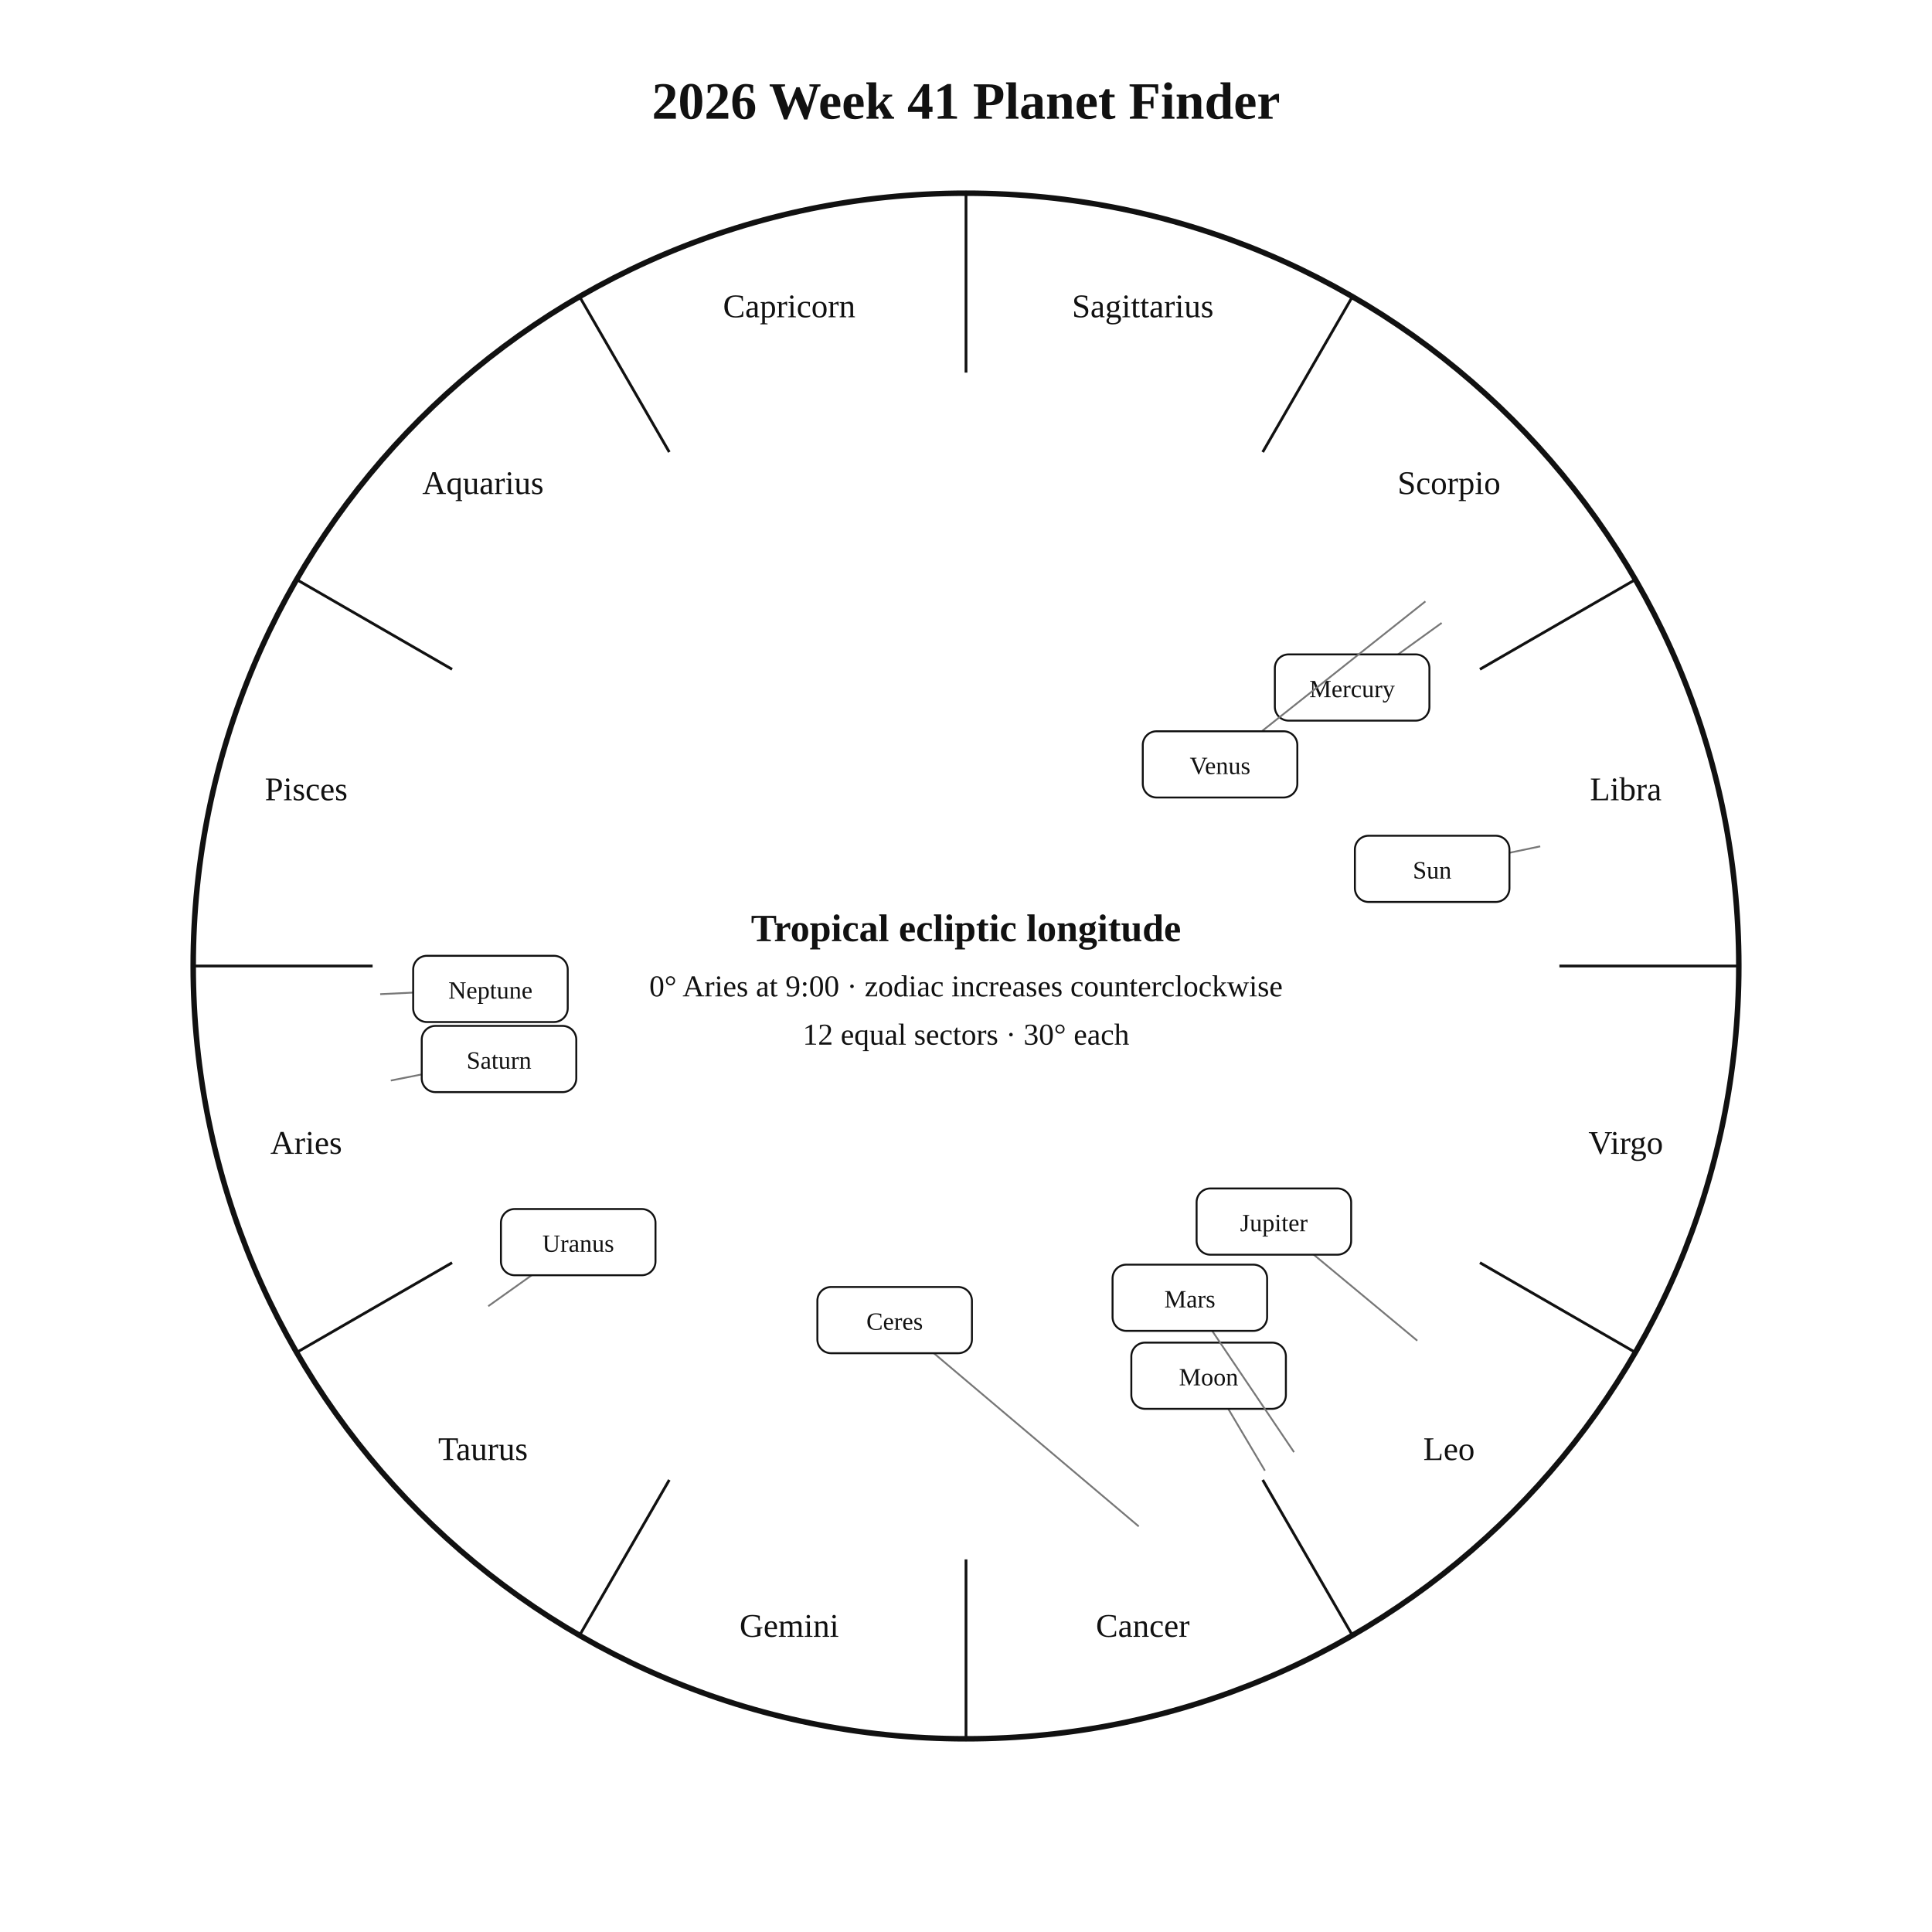
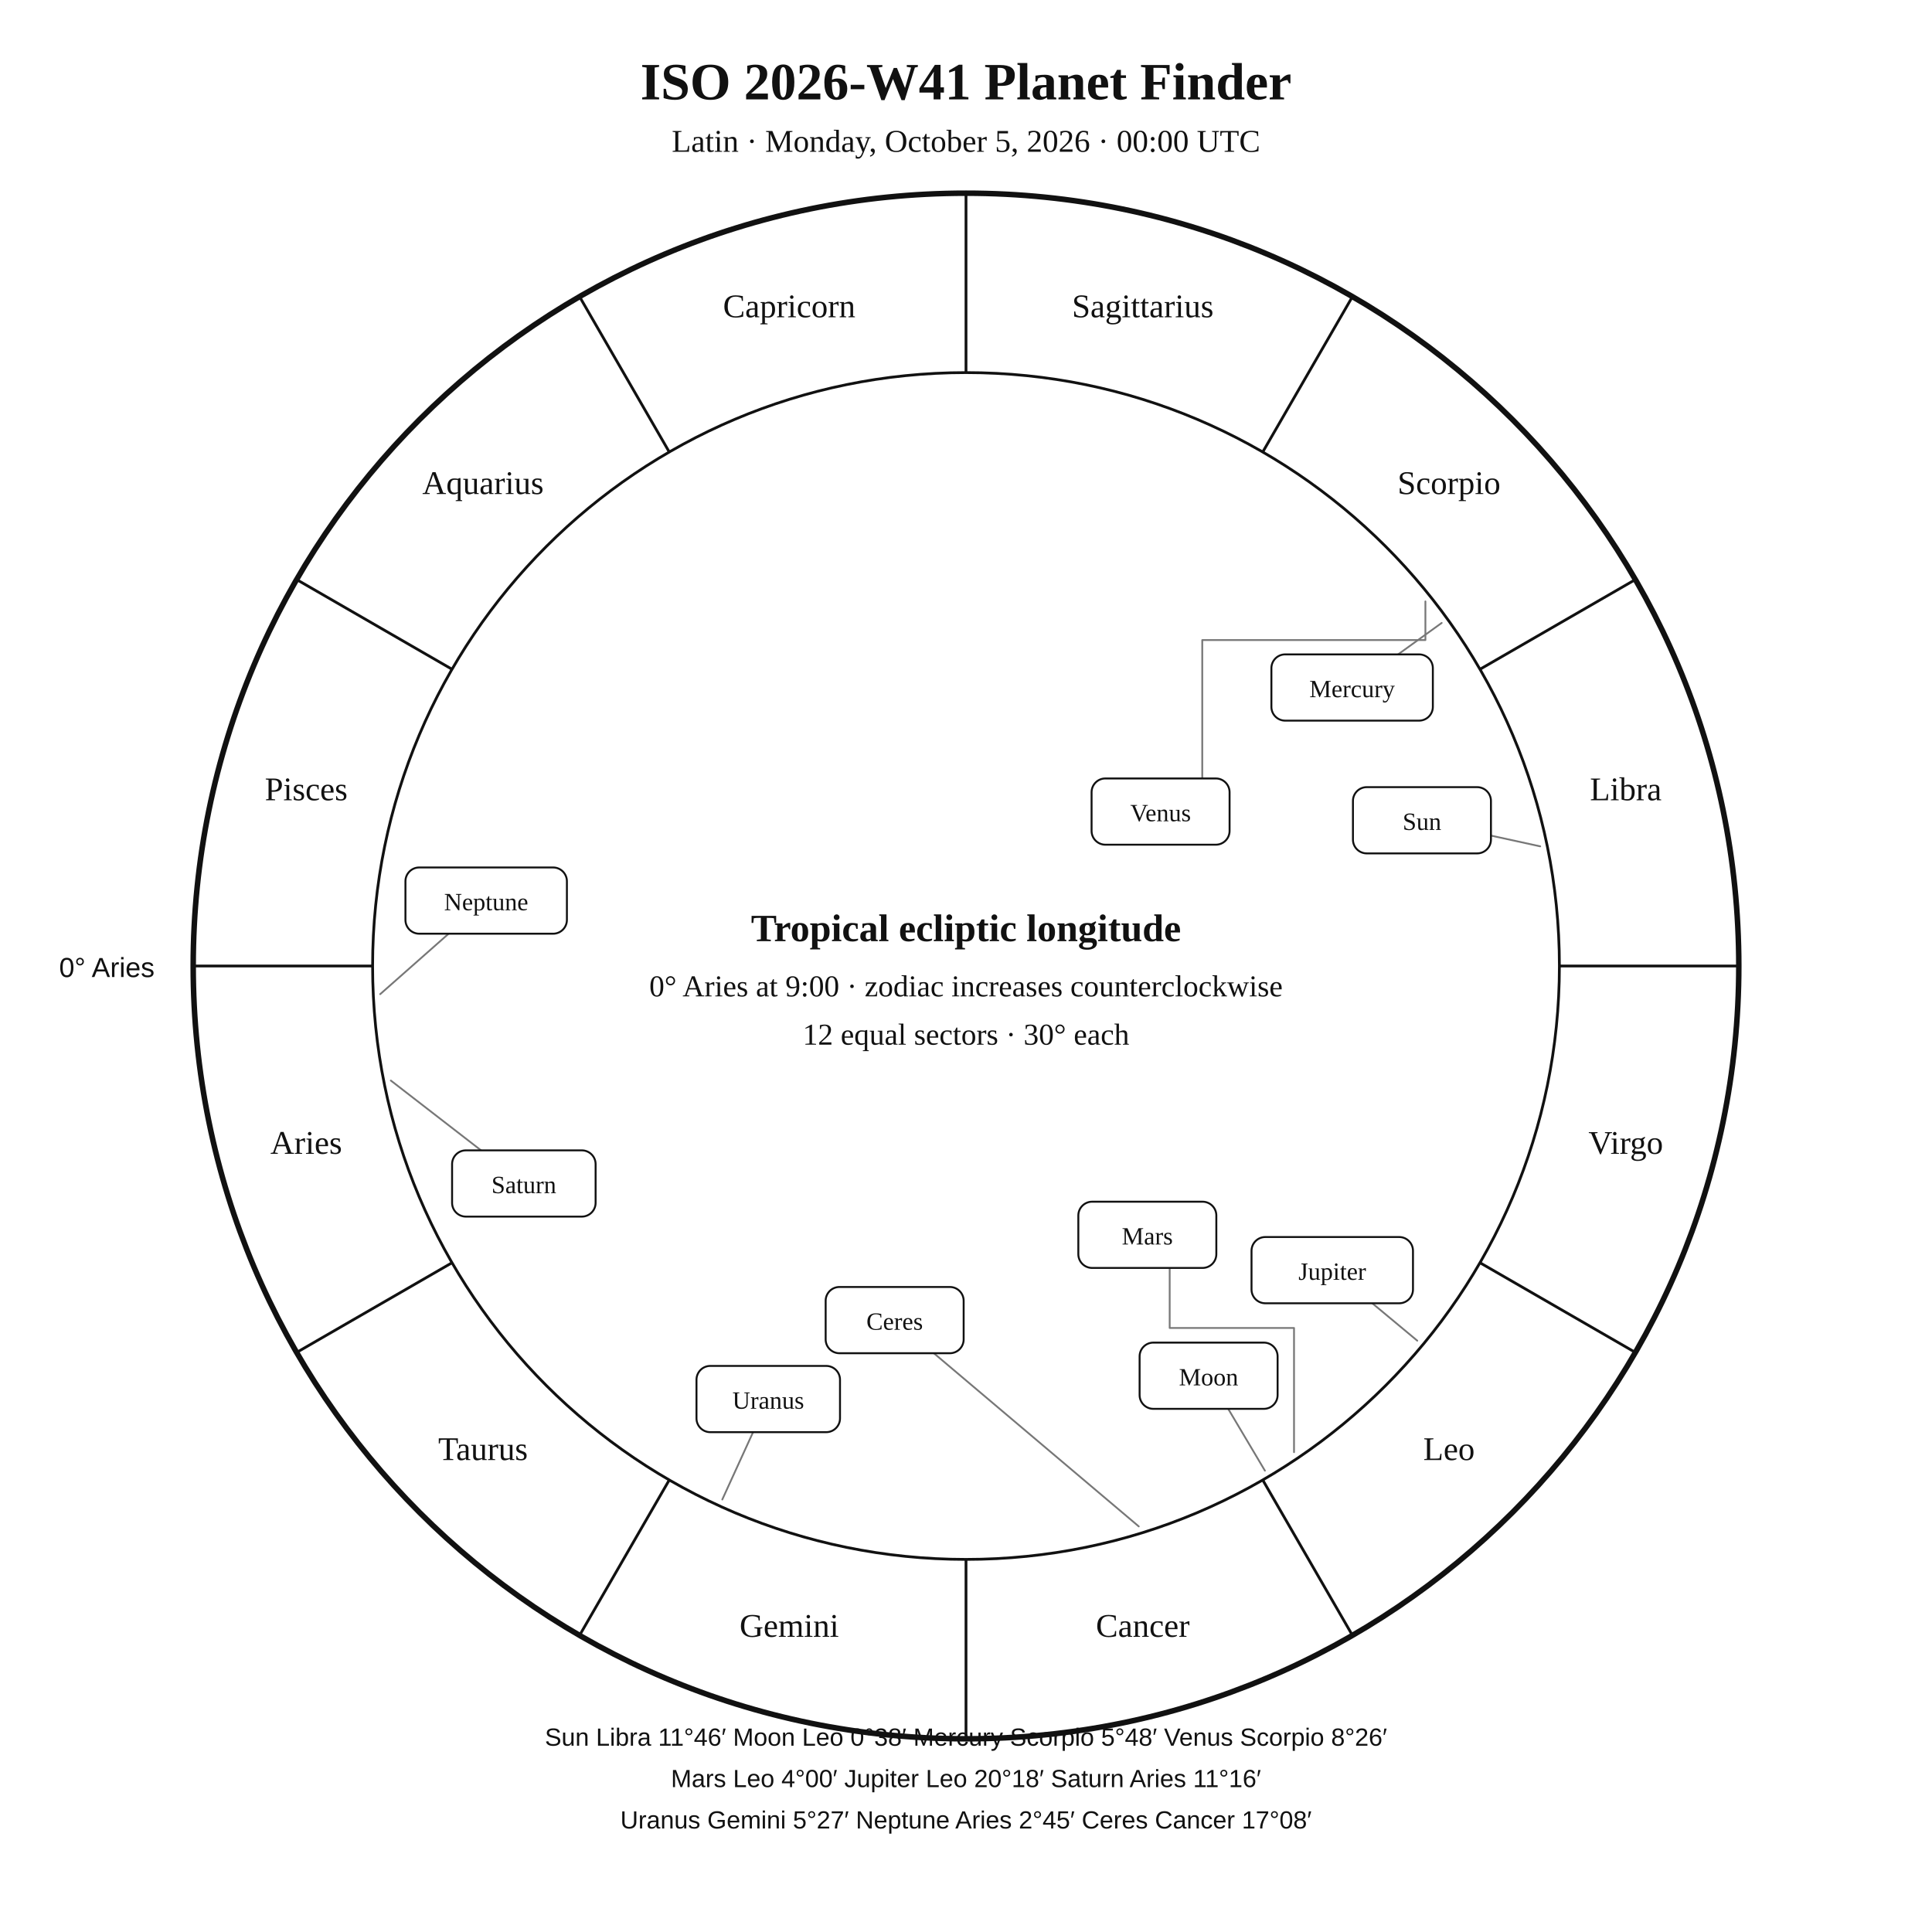
- <svg xmlns="http://www.w3.org/2000/svg" viewBox="0 0 1400 1400">
-   <rect width="1400" height="1400" fill="white" />
-   <style>text{font-family:Georgia,"Times New Roman",serif;fill:#111}.sans{font-family:Arial,Helvetica,sans-serif}.z{fill:#111!important;color:#111!important;-webkit-text-fill-color:#111!important}</style>
-   <text x="700" y="86" text-anchor="middle" font-size="38" font-weight="700">2026 Week 41 Planet Finder</text>
+ <svg xmlns="http://www.w3.org/2000/svg" width="1400" height="1400" viewBox="0 0 1400 1400">
+   <rect width="100%" height="100%" fill="white" />
+   <style>text{font-family:Georgia,"Times New Roman",serif;fill:#111 !important;color:#111 !important;-webkit-text-fill-color:#111 !important}.sans{font-family:Arial,Helvetica,sans-serif}</style>
+   <text x="700" y="72" text-anchor="middle" font-size="38" font-weight="700">ISO 2026-W41 Planet Finder</text>
+   <text x="700" y="110" text-anchor="middle" font-size="23">Latin · Monday, October 5, 2026 · 00:00 UTC</text>
  <circle cx="700" cy="700" r="560" fill="none" stroke="#111" stroke-width="4" />
+   <circle cx="700" cy="700" r="430" fill="none" stroke="#111" stroke-width="2" />
  <line x1="270.0" y1="700.0" x2="140.0" y2="700.0" stroke="#111" stroke-width="2" />
  <line x1="327.6" y1="915.0" x2="215.0" y2="980.0" stroke="#111" stroke-width="2" />
  <line x1="485.0" y1="1072.4" x2="420.0" y2="1185.0" stroke="#111" stroke-width="2" />
  <line x1="700.0" y1="1130.0" x2="700.0" y2="1260.0" stroke="#111" stroke-width="2" />
  <line x1="915.0" y1="1072.4" x2="980.0" y2="1185.0" stroke="#111" stroke-width="2" />
  <line x1="1072.4" y1="915.0" x2="1185.0" y2="980.0" stroke="#111" stroke-width="2" />
  <line x1="1130.0" y1="700.0" x2="1260.0" y2="700.0" stroke="#111" stroke-width="2" />
  <line x1="1072.4" y1="485.0" x2="1185.0" y2="420.0" stroke="#111" stroke-width="2" />
  <line x1="915.0" y1="327.6" x2="980.0" y2="215.0" stroke="#111" stroke-width="2" />
  <line x1="700.0" y1="270.0" x2="700.0" y2="140.0" stroke="#111" stroke-width="2" />
  <line x1="485.0" y1="327.6" x2="420.0" y2="215.0" stroke="#111" stroke-width="2" />
  <line x1="327.6" y1="485.0" x2="215.0" y2="420.0" stroke="#111" stroke-width="2" />
-   <text class="z" x="221.9" y="836.1" text-anchor="middle" font-size="24">Aries</text>
-   <text class="z" x="350.0" y="1058.0" text-anchor="middle" font-size="24">Taurus</text>
-   <text class="z" x="571.9" y="1186.1" text-anchor="middle" font-size="24">Gemini</text>
-   <text class="z" x="828.1" y="1186.1" text-anchor="middle" font-size="24">Cancer</text>
-   <text class="z" x="1050.0" y="1058.0" text-anchor="middle" font-size="24">Leo</text>
-   <text class="z" x="1178.1" y="836.1" text-anchor="middle" font-size="24">Virgo</text>
-   <text class="z" x="1178.1" y="579.9" text-anchor="middle" font-size="24">Libra</text>
-   <text class="z" x="1050.0" y="358.0" text-anchor="middle" font-size="24">Scorpio</text>
-   <text class="z" x="828.1" y="229.9" text-anchor="middle" font-size="24">Sagittarius</text>
-   <text class="z" x="571.9" y="229.9" text-anchor="middle" font-size="24">Capricorn</text>
-   <text class="z" x="350.0" y="358.0" text-anchor="middle" font-size="24">Aquarius</text>
-   <text class="z" x="221.9" y="579.9" text-anchor="middle" font-size="24">Pisces</text>
-   <line x1="1116.1" y1="613.3" x2="1037.8" y2="629.6" stroke="#777" stroke-width="1.3" />
-   <rect x="981.8" y="605.6" width="112.0" height="48" rx="10" fill="white" stroke="#111" stroke-width="1.4" />
-   <text x="1037.8" y="636.6" text-anchor="middle" font-size="18">Sun</text>
-   <line x1="916.6" y1="1065.7" x2="875.8" y2="996.9" stroke="#777" stroke-width="1.3" />
-   <rect x="819.8" y="972.9" width="112.0" height="48" rx="10" fill="white" stroke="#111" stroke-width="1.4" />
-   <text x="875.8" y="1003.9" text-anchor="middle" font-size="18">Moon</text>
-   <line x1="1044.7" y1="451.4" x2="979.8" y2="498.2" stroke="#777" stroke-width="1.3" />
-   <rect x="923.8" y="474.2" width="112.0" height="48" rx="10" fill="white" stroke="#111" stroke-width="1.4" />
-   <text x="979.8" y="505.2" text-anchor="middle" font-size="18">Mercury</text>
-   <line x1="1032.9" y1="435.8" x2="884.1" y2="553.9" stroke="#777" stroke-width="1.3" />
-   <rect x="828.1" y="529.9" width="112.0" height="48" rx="10" fill="white" stroke="#111" stroke-width="1.4" />
-   <text x="884.1" y="560.9" text-anchor="middle" font-size="18">Venus</text>
-   <line x1="937.7" y1="1052.3" x2="862.2" y2="940.4" stroke="#777" stroke-width="1.3" />
-   <rect x="806.2" y="916.4" width="112.0" height="48" rx="10" fill="white" stroke="#111" stroke-width="1.4" />
-   <text x="862.2" y="947.4" text-anchor="middle" font-size="18">Mars</text>
-   <line x1="1027.0" y1="971.5" x2="923.1" y2="885.2" stroke="#777" stroke-width="1.3" />
-   <rect x="867.1" y="861.2" width="112.0" height="48" rx="10" fill="white" stroke="#111" stroke-width="1.4" />
-   <text x="923.1" y="892.2" text-anchor="middle" font-size="18">Jupiter</text>
-   <line x1="283.2" y1="783.0" x2="361.6" y2="767.4" stroke="#777" stroke-width="1.3" />
-   <rect x="305.6" y="743.4" width="112.0" height="48" rx="10" fill="white" stroke="#111" stroke-width="1.4" />
-   <text x="361.6" y="774.4" text-anchor="middle" font-size="18">Saturn</text>
-   <line x1="353.8" y1="946.5" x2="419.0" y2="900.1" stroke="#777" stroke-width="1.3" />
-   <rect x="363.0" y="876.1" width="112.0" height="48" rx="10" fill="white" stroke="#111" stroke-width="1.4" />
-   <text x="419.0" y="907.1" text-anchor="middle" font-size="18">Uranus</text>
-   <line x1="275.5" y1="720.4" x2="355.4" y2="716.6" stroke="#777" stroke-width="1.3" />
-   <rect x="299.4" y="692.6" width="112.0" height="48" rx="10" fill="white" stroke="#111" stroke-width="1.4" />
-   <text x="355.4" y="723.6" text-anchor="middle" font-size="18">Neptune</text>
-   <line x1="825.2" y1="1106.1" x2="648.3" y2="956.6" stroke="#777" stroke-width="1.3" />
-   <rect x="592.3" y="932.6" width="112.0" height="48" rx="10" fill="white" stroke="#111" stroke-width="1.4" />
-   <text x="648.3" y="963.6" text-anchor="middle" font-size="18">Ceres</text>
+   <text x="221.9" y="836.1" text-anchor="middle" font-size="24">Aries</text>
+   <text x="350" y="1058" text-anchor="middle" font-size="24">Taurus</text>
+   <text x="571.9" y="1186.1" text-anchor="middle" font-size="24">Gemini</text>
+   <text x="828.1" y="1186.1" text-anchor="middle" font-size="24">Cancer</text>
+   <text x="1050" y="1058" text-anchor="middle" font-size="24">Leo</text>
+   <text x="1178.1" y="836.1" text-anchor="middle" font-size="24">Virgo</text>
+   <text x="1178.1" y="579.9" text-anchor="middle" font-size="24">Libra</text>
+   <text x="1050" y="358" text-anchor="middle" font-size="24">Scorpio</text>
+   <text x="828.1" y="229.9" text-anchor="middle" font-size="24">Sagittarius</text>
+   <text x="571.9" y="229.9" text-anchor="middle" font-size="24">Capricorn</text>
+   <text x="350" y="358" text-anchor="middle" font-size="24">Aquarius</text>
+   <text x="221.9" y="579.9" text-anchor="middle" font-size="24">Pisces</text>
+   <text x="112" y="708" text-anchor="end" font-size="20" class="sans">0° Aries</text>
+   <g fill="none" stroke="#777" stroke-width="1.3" stroke-linecap="round" stroke-linejoin="round">
+     <polyline points="1116.1,613.3 1080.4,605.5" />
+     <polyline points="916.6,1065.7 890,1020.9" />
+     <polyline points="1044.7,451.4 1013.1,474.2" />
+     <polyline points="1032.9,435.8 1032.9,463.8 871.2,463.8 871.2,564.1" />
+     <polyline points="937.7,1052.3 937.7,962.3 847.6,962.3 847.6,918.8" />
+     <polyline points="1027,971.5 994.4,944.4" />
+     <polyline points="283.2,783 348.6,833.6" />
+     <polyline points="523.4,1086.6 545.7,1037.8" />
+     <polyline points="275.5,720.4 325.1,676.6" />
+     <polyline points="825.2,1106.1 676.7,980.6" />
+   </g>
+   <g fill="white" stroke="#111" stroke-width="1.4">
+     <rect x="980.4" y="570.4" width="100" height="48" rx="10" />
+     <rect x="825.8" y="972.9" width="100" height="48" rx="10" />
+     <rect x="921.3" y="474.2" width="117" height="48" rx="10" />
+     <rect x="791" y="564.1" width="100" height="48" rx="10" />
+     <rect x="781.4" y="870.8" width="100" height="48" rx="10" />
+     <rect x="906.9" y="896.4" width="117" height="48" rx="10" />
+     <rect x="327.6" y="833.6" width="104" height="48" rx="10" />
+     <rect x="504.7" y="989.8" width="104" height="48" rx="10" />
+     <rect x="293.8" y="628.6" width="117" height="48" rx="10" />
+     <rect x="598.3" y="932.6" width="100" height="48" rx="10" />
+   </g>
+   <g font-size="18" text-anchor="middle">
+     <text x="1030.4" y="601.4">Sun</text>
+     <text x="875.8" y="1003.9">Moon</text>
+     <text x="979.8" y="505.2">Mercury</text>
+     <text x="841" y="595.1">Venus</text>
+     <text x="831.4" y="901.8">Mars</text>
+     <text x="965.4" y="927.4">Jupiter</text>
+     <text x="379.6" y="864.6">Saturn</text>
+     <text x="556.7" y="1020.8">Uranus</text>
+     <text x="352.3" y="659.6">Neptune</text>
+     <text x="648.3" y="963.6">Ceres</text>
+   </g>
  <text x="700" y="682" text-anchor="middle" font-size="28" font-weight="700">Tropical ecliptic longitude</text>
  <text x="700" y="722" text-anchor="middle" font-size="22">0° Aries at 9:00 · zodiac increases counterclockwise</text>
  <text x="700" y="757" text-anchor="middle" font-size="22">12 equal sectors · 30° each</text>
+   <text x="700" y="1265" text-anchor="middle" font-size="18" class="sans">Sun Libra 11°46′   Moon Leo 0°38′   Mercury Scorpio 5°48′   Venus Scorpio 8°26′</text>
+   <text x="700" y="1295" text-anchor="middle" font-size="18" class="sans">Mars Leo 4°00′   Jupiter Leo 20°18′   Saturn Aries 11°16′</text>
+   <text x="700" y="1325" text-anchor="middle" font-size="18" class="sans">Uranus Gemini 5°27′   Neptune Aries 2°45′   Ceres Cancer 17°08′</text>
</svg>
